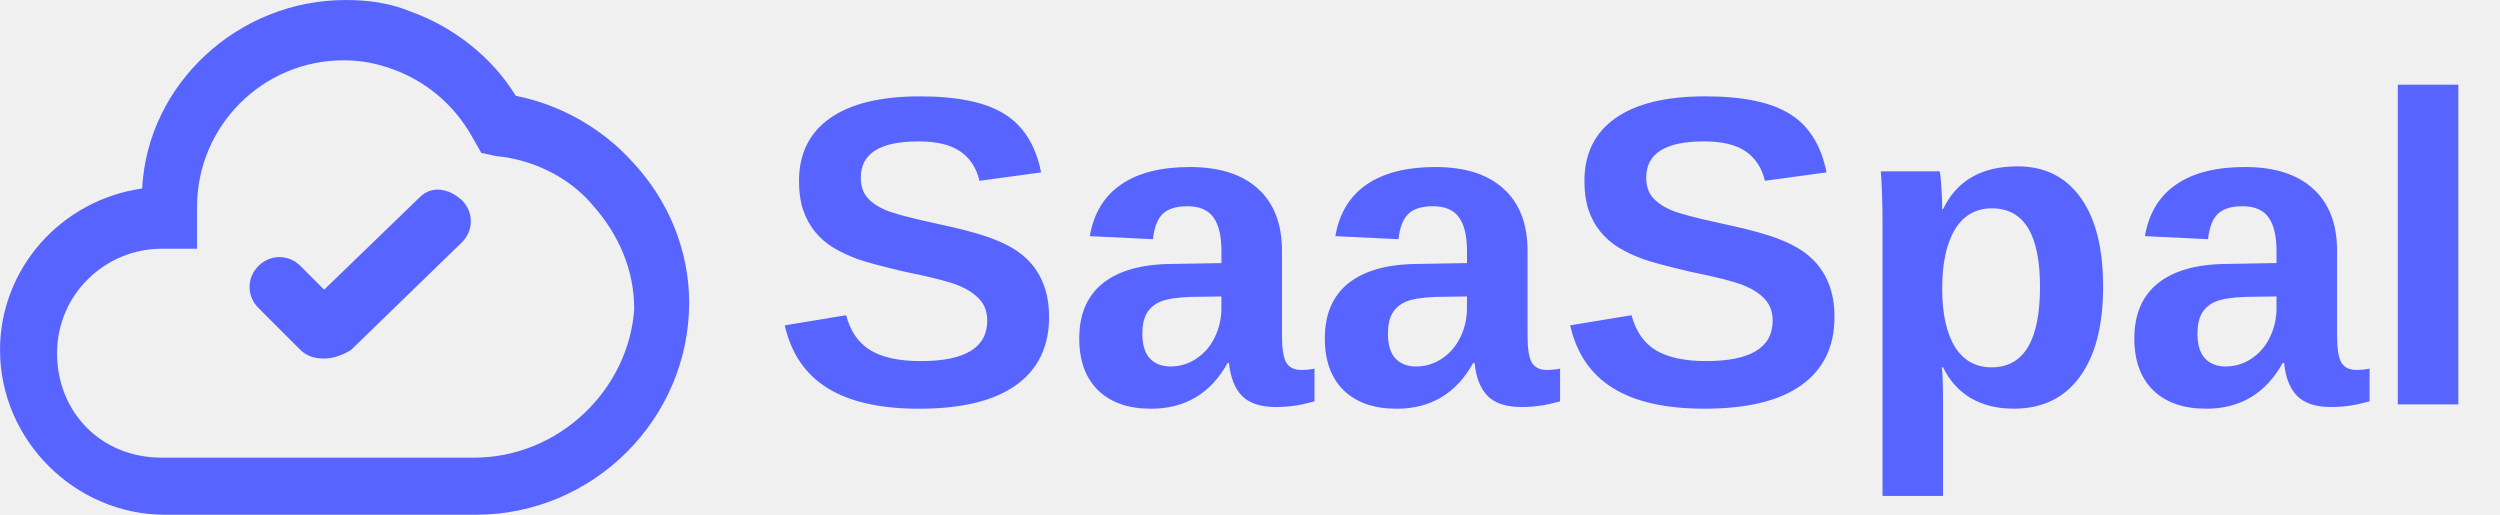
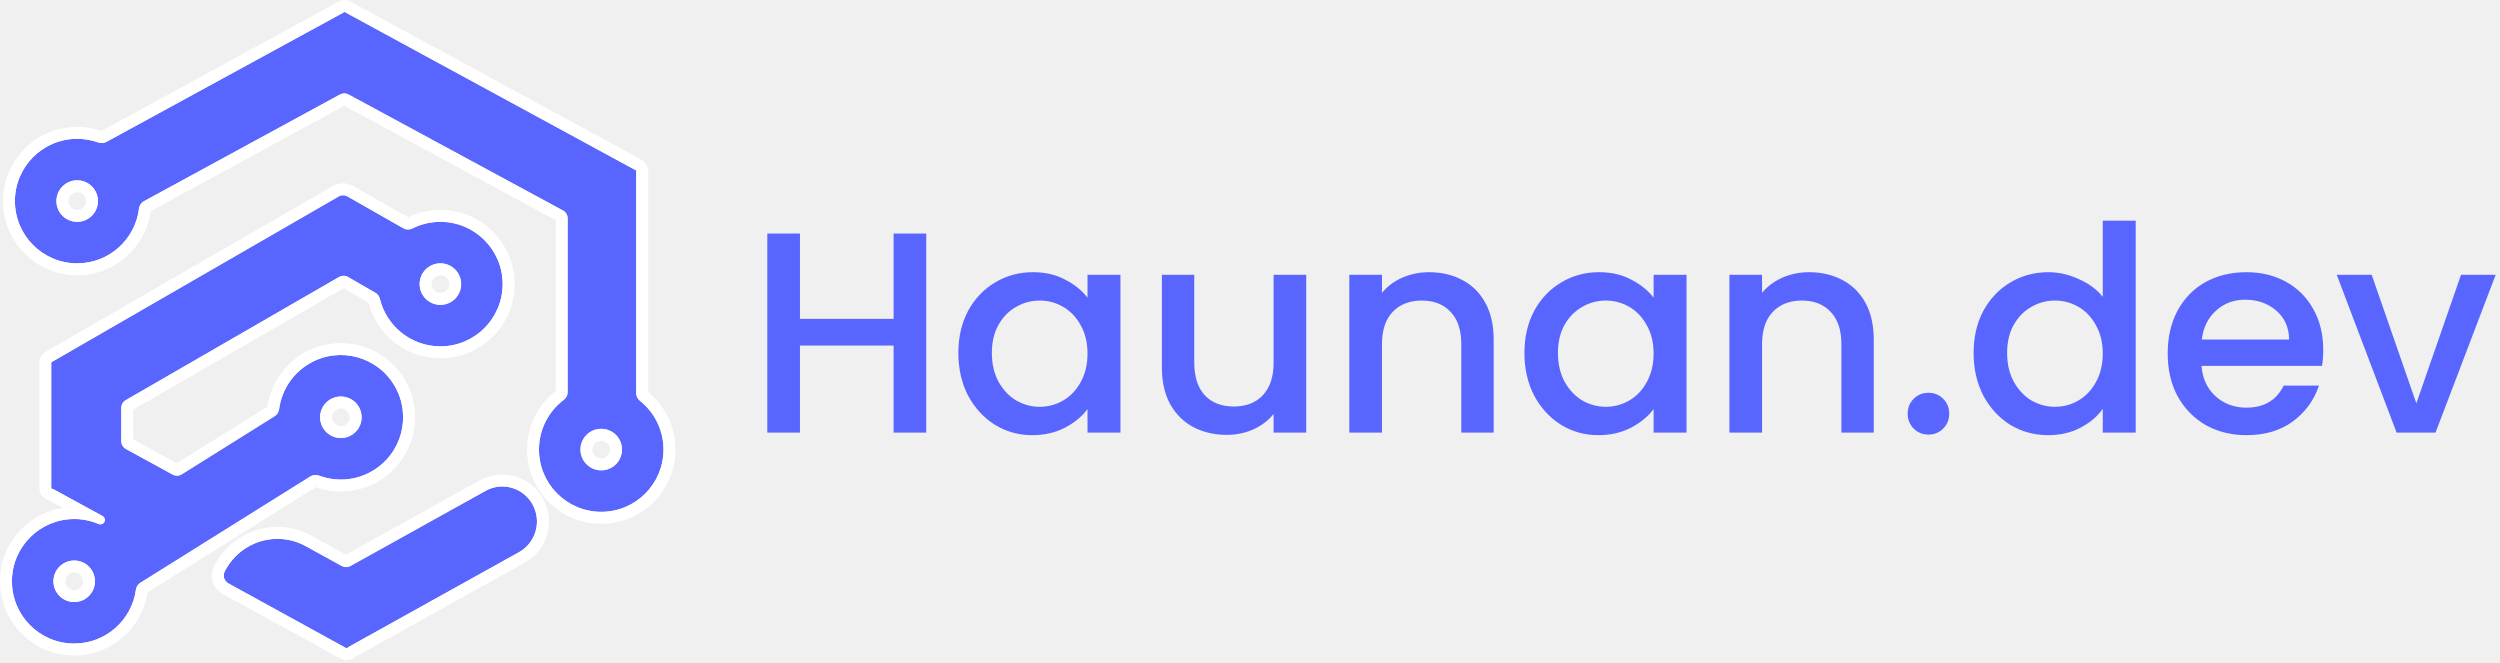
- <svg xmlns="http://www.w3.org/2000/svg" fill="none" height="28" viewBox="0 0 136 28" width="136">
-   <g fill="#5864ff">
-     <path d="m22.845 10.72-5.213 5.038-1.289-1.289c-.644-.644-1.64-.644-2.284 0-.644.644-.644 1.64 0 2.284l2.284 2.284c.351.351.82.469 1.289.469s.996-.176 1.464-.469l6.034-5.858c.644-.644.644-1.64 0-2.284-.703-.644-1.64-.82-2.284-.176z" />
-     <path d="m34.385 8.787c-1.64-1.816-3.925-3.105-6.326-3.573-1.289-2.109-3.397-3.749-5.682-4.569-1.113-.469-2.285-.644-3.573-.644-5.858 0-10.778 4.569-11.071 10.251-4.452.644-7.732 4.393-7.732 8.787 0 4.92 4.1 8.962 8.962 8.962h16.929c6.385 0 11.598-5.213 11.598-11.54 0-2.812-1.113-5.565-3.105-7.674zm-8.611 16.109h-16.987c-3.28 0-5.682-2.46-5.682-5.682 0-3.222 2.636-5.682 5.682-5.682h1.933v-2.284c0-4.393 3.573-7.967 7.966-7.967.996 0 1.816.176 2.636.469 1.816.644 3.397 1.933 4.393 3.749l.469.82.82.176c1.933.176 3.925 1.113 5.213 2.636 1.464 1.64 2.284 3.573 2.284 5.682-.293 4.335-4.042 8.084-8.728 8.084z" />
-     <path d="m57.07 17.242c0 1.617-.602 2.856-1.805 3.715-1.195.852-2.953 1.277-5.273 1.277-2.117 0-3.777-.375-4.981-1.125s-1.976-1.887-2.32-3.41l3.34-.551c.227.875.668 1.512 1.324 1.91.656.391 1.566.586 2.73.586 2.414 0 3.621-.734 3.621-2.203 0-.469-.141-.856-.422-1.16-.274-.305-.664-.558-1.172-.762-.5-.203-1.465-.449-2.894-.738-1.234-.289-2.094-.519-2.578-.691-.484-.18-.922-.387-1.312-.621-.391-.242-.723-.531-.996-.867-.273-.336-.488-.731-.644-1.184-.148-.453-.223-.973-.223-1.559 0-1.492.559-2.633 1.676-3.422 1.125-.797 2.758-1.195 4.899-1.195 2.047 0 3.582.32 4.605.961 1.031.641 1.695 1.699 1.992 3.176l-3.352.457c-.172-.711-.523-1.246-1.055-1.605-.523-.359-1.277-.539-2.262-.539-2.094 0-3.141.656-3.141 1.969 0 .43.109.781.328 1.055.227.274.559.508.996.703.438.188 1.324.426 2.66.715 1.586.336 2.719.648 3.398.938.688.281 1.23.613 1.629.996.399.375.703.828.914 1.359.211.523.316 1.129.316 1.816zm5.543 4.992c-1.227 0-2.184-.332-2.871-.996-.688-.672-1.031-1.613-1.031-2.824 0-1.312.426-2.312 1.277-3 .859-.688 2.102-1.039 3.727-1.055l2.731-.047v-.644c0-.828-.144-1.441-.434-1.84-.289-.406-.762-.609-1.418-.609-.609 0-1.059.141-1.348.422-.281.274-.457.731-.527 1.371l-3.434-.164c.211-1.234.773-2.168 1.688-2.801.922-.641 2.176-.961 3.762-.961 1.601 0 2.836.395 3.703 1.184.867.789 1.301 1.91 1.301 3.363v4.617c0 .711.078 1.203.234 1.477.164.266.433.398.808.398.25 0 .492-.023.727-.07v1.781c-.195.047-.371.09-.527.129-.156.039-.312.07-.469.094-.156.023-.324.043-.504.059-.172.016-.375.023-.609.023-.828 0-1.441-.203-1.84-.609-.391-.406-.625-1.004-.703-1.793h-.07c-.922 1.664-2.312 2.496-4.172 2.496zm3.832-6.106-1.688.023c-.766.031-1.309.117-1.629.258-.32.133-.566.34-.738.621-.164.281-.246.656-.246 1.125 0 .602.137 1.051.41 1.348.281.289.652.434 1.113.434.516 0 .984-.141 1.406-.422.43-.281.766-.668 1.008-1.16.242-.5.363-1.027.363-1.582zm9.527 6.106c-1.227 0-2.184-.332-2.871-.996-.688-.672-1.031-1.613-1.031-2.824 0-1.312.426-2.312 1.277-3 .859-.688 2.102-1.039 3.727-1.055l2.731-.047v-.644c0-.828-.144-1.441-.434-1.84-.289-.406-.762-.609-1.418-.609-.609 0-1.059.141-1.348.422-.281.274-.457.731-.527 1.371l-3.434-.164c.211-1.234.773-2.168 1.688-2.801.922-.641 2.176-.961 3.762-.961 1.601 0 2.836.395 3.703 1.184.867.789 1.301 1.91 1.301 3.363v4.617c0 .711.078 1.203.234 1.477.164.266.434.398.809.398.25 0 .492-.023.727-.07v1.781c-.195.047-.371.09-.527.129-.156.039-.312.07-.469.094-.156.023-.324.043-.504.059-.172.016-.375.023-.609.023-.828 0-1.441-.203-1.84-.609-.391-.406-.625-1.004-.703-1.793h-.07c-.922 1.664-2.312 2.496-4.172 2.496zm3.832-6.106-1.688.023c-.766.031-1.309.117-1.629.258-.32.133-.566.34-.738.621-.164.281-.246.656-.246 1.125 0 .602.137 1.051.41 1.348.281.289.652.434 1.113.434.516 0 .984-.141 1.406-.422.43-.281.766-.668 1.008-1.16.242-.5.363-1.027.363-1.582zm19.992 1.113c0 1.617-.602 2.856-1.805 3.715-1.195.852-2.953 1.277-5.273 1.277-2.117 0-3.777-.375-4.981-1.125s-1.977-1.887-2.32-3.41l3.34-.551c.227.875.668 1.512 1.324 1.91.656.391 1.566.586 2.731.586 2.414 0 3.621-.734 3.621-2.203 0-.469-.141-.856-.422-1.16-.273-.305-.664-.558-1.172-.762-.5-.203-1.465-.449-2.894-.738-1.234-.289-2.094-.519-2.578-.691-.484-.18-.922-.387-1.312-.621-.391-.242-.723-.531-.996-.867-.273-.336-.488-.731-.644-1.184-.148-.453-.223-.973-.223-1.559 0-1.492.559-2.633 1.676-3.422 1.125-.797 2.758-1.195 4.898-1.195 2.047 0 3.582.32 4.606.961 1.031.641 1.695 1.699 1.992 3.176l-3.352.457c-.172-.711-.523-1.246-1.055-1.605-.523-.359-1.277-.539-2.262-.539-2.094 0-3.141.656-3.141 1.969 0 .43.109.781.328 1.055.227.274.559.508.996.703.438.188 1.324.426 2.66.715 1.586.336 2.719.648 3.398.938.688.281 1.23.613 1.629.996.398.375.703.828.914 1.359.211.523.316 1.129.316 1.816zm14.613-1.641c0 2.117-.426 3.754-1.277 4.91-.844 1.149-2.039 1.723-3.586 1.723-.891 0-1.668-.191-2.332-.574-.656-.391-1.16-.949-1.512-1.676h-.07c.047.234.07.945.07 2.133v4.863h-3.293v-14.742c0-1.195-.031-2.168-.094-2.918h3.2c.039.141.07.418.093.832.032.414.047.824.047 1.23h.047c.742-1.555 2.094-2.332 4.055-2.332 1.476 0 2.621.57 3.433 1.711.813 1.133 1.219 2.746 1.219 4.84zm-3.433 0c0-2.844-.872-4.266-2.614-4.266-.875 0-1.547.383-2.015 1.149-.461.766-.692 1.836-.692 3.211 0 1.367.231 2.426.692 3.176.468.742 1.132 1.113 1.992 1.113 1.758 0 2.637-1.461 2.637-4.383zm9.035 6.633c-1.227 0-2.184-.332-2.871-.996-.688-.672-1.032-1.613-1.032-2.824 0-1.312.426-2.312 1.278-3 .859-.688 2.101-1.039 3.726-1.055l2.731-.047v-.644c0-.828-.145-1.441-.434-1.84-.289-.406-.762-.609-1.418-.609-.609 0-1.058.141-1.347.422-.282.274-.457.731-.528 1.371l-3.433-.164c.211-1.234.773-2.168 1.687-2.801.922-.641 2.176-.961 3.762-.961 1.601 0 2.836.395 3.703 1.184.867.789 1.301 1.91 1.301 3.363v4.617c0 .711.078 1.203.234 1.477.164.266.434.398.809.398.25 0 .492-.023.726-.07v1.781c-.195.047-.371.09-.527.129-.156.039-.313.07-.469.094s-.324.043-.504.059c-.172.016-.375.023-.609.023-.828 0-1.442-.203-1.84-.609-.391-.406-.625-1.004-.703-1.793h-.07c-.922 1.664-2.313 2.496-4.172 2.496zm3.832-6.106-1.688.023c-.765.031-1.308.117-1.629.258-.32.133-.566.34-.738.621-.164.281-.246.656-.246 1.125 0 .602.137 1.051.41 1.348.281.289.652.434 1.113.434.516 0 .985-.141 1.407-.422.429-.281.765-.668 1.007-1.16.243-.5.364-1.027.364-1.582zm6.597 5.871v-17.391h3.293v17.391z" />
-   </g>
+ <svg xmlns="http://www.w3.org/2000/svg" width="838" height="222" viewBox="0 0 838 222" fill="none">
+   <path d="M310.48 78.28V145H299.536V115.816H268.144V145H257.2V78.28H268.144V106.888H299.536V78.28H310.48ZM321.24 118.312C321.24 113 322.328 108.296 324.504 104.2C326.744 100.104 329.752 96.936 333.528 94.696C337.368 92.392 341.592 91.24 346.2 91.24C350.36 91.24 353.976 92.072 357.048 93.736C360.184 95.336 362.68 97.352 364.536 99.784V92.104H375.576V145H364.536V137.128C362.68 139.624 360.152 141.704 356.952 143.368C353.752 145.032 350.104 145.864 346.008 145.864C341.464 145.864 337.304 144.712 333.528 142.408C329.752 140.04 326.744 136.776 324.504 132.616C322.328 128.392 321.24 123.624 321.24 118.312ZM364.536 118.504C364.536 114.856 363.768 111.688 362.232 109C360.76 106.312 358.808 104.264 356.376 102.856C353.944 101.448 351.32 100.744 348.504 100.744C345.688 100.744 343.064 101.448 340.632 102.856C338.2 104.2 336.216 106.216 334.68 108.904C333.208 111.528 332.472 114.664 332.472 118.312C332.472 121.96 333.208 125.16 334.68 127.912C336.216 130.664 338.2 132.776 340.632 134.248C343.128 135.656 345.752 136.36 348.504 136.36C351.32 136.36 353.944 135.656 356.376 134.248C358.808 132.84 360.76 130.792 362.232 128.104C363.768 125.352 364.536 122.152 364.536 118.504ZM437.854 92.104V145H426.91V138.76C425.182 140.936 422.91 142.664 420.094 143.944C417.342 145.16 414.398 145.768 411.262 145.768C407.102 145.768 403.358 144.904 400.03 143.176C396.766 141.448 394.174 138.888 392.254 135.496C390.398 132.104 389.47 128.008 389.47 123.208V92.104H400.318V121.576C400.318 126.312 401.502 129.96 403.87 132.52C406.238 135.016 409.47 136.264 413.566 136.264C417.662 136.264 420.894 135.016 423.262 132.52C425.694 129.96 426.91 126.312 426.91 121.576V92.104H437.854ZM478.982 91.24C483.142 91.24 486.854 92.104 490.118 93.832C493.446 95.56 496.038 98.12 497.894 101.512C499.75 104.904 500.678 109 500.678 113.8V145H489.83V115.432C489.83 110.696 488.646 107.08 486.278 104.584C483.91 102.024 480.678 100.744 476.582 100.744C472.486 100.744 469.222 102.024 466.79 104.584C464.422 107.08 463.238 110.696 463.238 115.432V145H452.294V92.104H463.238V98.152C465.03 95.976 467.302 94.28 470.054 93.064C472.87 91.848 475.846 91.24 478.982 91.24ZM510.99 118.312C510.99 113 512.078 108.296 514.254 104.2C516.494 100.104 519.502 96.936 523.278 94.696C527.118 92.392 531.342 91.24 535.95 91.24C540.11 91.24 543.726 92.072 546.798 93.736C549.934 95.336 552.43 97.352 554.286 99.784V92.104H565.326V145H554.286V137.128C552.43 139.624 549.902 141.704 546.702 143.368C543.502 145.032 539.854 145.864 535.758 145.864C531.214 145.864 527.054 144.712 523.278 142.408C519.502 140.04 516.494 136.776 514.254 132.616C512.078 128.392 510.99 123.624 510.99 118.312ZM554.286 118.504C554.286 114.856 553.518 111.688 551.982 109C550.51 106.312 548.558 104.264 546.126 102.856C543.694 101.448 541.07 100.744 538.254 100.744C535.438 100.744 532.814 101.448 530.382 102.856C527.95 104.2 525.966 106.216 524.43 108.904C522.958 111.528 522.222 114.664 522.222 118.312C522.222 121.96 522.958 125.16 524.43 127.912C525.966 130.664 527.95 132.776 530.382 134.248C532.878 135.656 535.502 136.36 538.254 136.36C541.07 136.36 543.694 135.656 546.126 134.248C548.558 132.84 550.51 130.792 551.982 128.104C553.518 125.352 554.286 122.152 554.286 118.504ZM606.388 91.24C610.548 91.24 614.26 92.104 617.524 93.832C620.852 95.56 623.444 98.12 625.3 101.512C627.156 104.904 628.084 109 628.084 113.8V145H617.236V115.432C617.236 110.696 616.052 107.08 613.684 104.584C611.316 102.024 608.084 100.744 603.988 100.744C599.892 100.744 596.628 102.024 594.196 104.584C591.828 107.08 590.644 110.696 590.644 115.432V145H579.7V92.104H590.644V98.152C592.436 95.976 594.708 94.28 597.46 93.064C600.276 91.848 603.252 91.24 606.388 91.24ZM646.46 145.672C644.476 145.672 642.812 145 641.468 143.656C640.124 142.312 639.452 140.648 639.452 138.664C639.452 136.68 640.124 135.016 641.468 133.672C642.812 132.328 644.476 131.656 646.46 131.656C648.38 131.656 650.012 132.328 651.356 133.672C652.7 135.016 653.372 136.68 653.372 138.664C653.372 140.648 652.7 142.312 651.356 143.656C650.012 145 648.38 145.672 646.46 145.672ZM661.552 118.312C661.552 113 662.64 108.296 664.816 104.2C667.056 100.104 670.064 96.936 673.84 94.696C677.68 92.392 681.936 91.24 686.608 91.24C690.064 91.24 693.456 92.008 696.784 93.544C700.176 95.016 702.864 97 704.848 99.496V73.96H715.888V145H704.848V137.032C703.056 139.592 700.56 141.704 697.36 143.368C694.224 145.032 690.608 145.864 686.512 145.864C681.904 145.864 677.68 144.712 673.84 142.408C670.064 140.04 667.056 136.776 664.816 132.616C662.64 128.392 661.552 123.624 661.552 118.312ZM704.848 118.504C704.848 114.856 704.08 111.688 702.544 109C701.072 106.312 699.12 104.264 696.688 102.856C694.256 101.448 691.632 100.744 688.816 100.744C686 100.744 683.376 101.448 680.944 102.856C678.512 104.2 676.528 106.216 674.992 108.904C673.52 111.528 672.784 114.664 672.784 118.312C672.784 121.96 673.52 125.16 674.992 127.912C676.528 130.664 678.512 132.776 680.944 134.248C683.44 135.656 686.064 136.36 688.816 136.36C691.632 136.36 694.256 135.656 696.688 134.248C699.12 132.84 701.072 130.792 702.544 128.104C704.08 125.352 704.848 122.152 704.848 118.504ZM778.743 117.256C778.743 119.24 778.615 121.032 778.359 122.632H737.943C738.263 126.856 739.831 130.248 742.647 132.808C745.463 135.368 748.919 136.648 753.015 136.648C758.903 136.648 763.063 134.184 765.495 129.256H777.302C775.703 134.12 772.791 138.12 768.567 141.256C764.407 144.328 759.223 145.864 753.015 145.864C747.959 145.864 743.415 144.744 739.383 142.504C735.415 140.2 732.279 137 729.975 132.904C727.735 128.744 726.615 123.944 726.615 118.504C726.615 113.064 727.703 108.296 729.879 104.2C732.119 100.04 735.223 96.84 739.191 94.6C743.223 92.36 747.831 91.24 753.015 91.24C758.007 91.24 762.455 92.328 766.359 94.504C770.263 96.68 773.303 99.752 775.479 103.72C777.655 107.624 778.743 112.136 778.743 117.256ZM767.319 113.8C767.255 109.768 765.815 106.536 762.999 104.104C760.183 101.672 756.695 100.456 752.535 100.456C748.759 100.456 745.527 101.672 742.839 104.104C740.151 106.472 738.551 109.704 738.039 113.8H767.319ZM809.961 135.208L824.937 92.104H836.552L816.393 145H803.337L783.273 92.104H794.984L809.961 135.208Z" fill="#5965FF" />
+   <mask id="path-2-outside-1_104_42" maskUnits="userSpaceOnUse" x="0" y="0" width="227" height="222" fill="black">
+     <rect fill="white" width="227" height="222" />
+     <path fill-rule="evenodd" clip-rule="evenodd" d="M32.928 47.754C33.805 48.069 34.779 48.041 35.597 47.595L115.5 4C115.5 4 115.5 4 115.5 4L115.5 4C115.5 4 115.5 4 115.5 4V4C115.5 4 115.5 4 115.5 4L213.184 57.108C213.33 57.187 213.384 57.37 213.305 57.516V57.516C213.281 57.56 213.269 57.61 213.269 57.66V131.848C213.269 132.841 213.769 133.757 214.545 134.377C219.335 138.201 222.405 144.09 222.405 150.696C222.405 162.223 213.061 171.567 201.534 171.567C190.007 171.567 180.663 162.223 180.663 150.696C180.663 143.907 183.905 137.874 188.926 134.063C189.74 133.445 190.269 132.507 190.269 131.485V73.195C190.269 72.094 189.665 71.081 188.696 70.556L116.825 31.676C115.932 31.193 114.855 31.195 113.963 31.68L48.217 67.464C47.291 67.968 46.713 68.925 46.585 69.972C45.318 80.286 36.527 88.272 25.871 88.272C14.344 88.272 5 78.928 5 67.401C5 55.875 14.344 46.531 25.871 46.531C28.348 46.531 30.723 46.962 32.928 47.754ZM208.491 150.696C208.491 146.854 205.376 143.74 201.534 143.74C197.692 143.74 194.577 146.854 194.577 150.696C194.577 154.539 197.692 157.653 201.534 157.653C205.376 157.653 208.491 154.539 208.491 150.696ZM25.871 74.358C29.713 74.358 32.828 71.244 32.828 67.401C32.828 63.559 29.713 60.444 25.871 60.444C22.029 60.444 18.914 63.559 18.914 67.401C18.914 71.244 22.029 74.358 25.871 74.358ZM173.976 185.095C179.601 181.967 181.65 174.827 178.551 169.148C175.453 163.468 168.38 161.401 162.755 164.529L117.477 189.708C116.575 190.209 115.478 190.212 114.574 189.715L102.462 183.057C92.853 177.775 80.821 181.358 75.589 191.059L75.362 191.48C74.578 192.935 75.11 194.757 76.551 195.549L116.035 217.252C116.212 217.349 116.434 217.284 116.53 217.106V217.106C116.563 217.045 116.612 216.994 116.673 216.961L173.976 185.095ZM116.653 92.852C115.725 92.317 114.582 92.317 113.654 92.853L42.155 134.133C41.227 134.669 40.655 135.659 40.655 136.731V147.875C40.655 148.972 41.254 149.982 42.217 150.508L57.89 159.071C58.842 159.591 60 159.557 60.92 158.982L92.105 139.477C92.928 138.962 93.437 138.079 93.566 137.116C94.396 130.922 97.988 125.166 103.819 121.8C113.802 116.036 126.566 119.457 132.329 129.439C138.093 139.421 134.672 152.186 124.69 157.949C119.084 161.186 112.6 161.526 106.972 159.434C106.023 159.081 104.956 159.134 104.097 159.671L47.004 195.38C46.184 195.892 45.676 196.771 45.544 197.729C44.141 207.892 35.42 215.718 24.871 215.718C13.344 215.718 4 206.374 4 194.847C4 183.321 13.344 173.977 24.871 173.977C27.767 173.977 30.525 174.566 33.032 175.633C33.496 175.83 34.028 175.802 34.455 175.535V175.535C35.414 174.935 35.373 173.524 34.38 172.982L17.924 163.991C17.85 163.95 17.766 163.929 17.681 163.929V163.929C17.402 163.929 17.175 163.702 17.175 163.423V121.489C17.175 121.394 17.252 121.317 17.347 121.317V121.317C17.377 121.317 17.407 121.31 17.433 121.294L113.51 65.86C114.433 65.327 115.569 65.324 116.495 65.852L135.22 76.525C136.169 77.066 137.329 77.032 138.306 76.545C141.109 75.145 144.271 74.358 147.617 74.358C159.144 74.358 168.488 83.702 168.488 95.228C168.488 106.755 159.144 116.099 147.617 116.099C137.813 116.099 129.588 109.339 127.348 100.227C127.136 99.364 126.615 98.598 125.846 98.154L116.653 92.852ZM154.574 95.228C154.574 91.386 151.459 88.272 147.617 88.272C143.775 88.272 140.66 91.386 140.66 95.228C140.66 99.071 143.775 102.185 147.617 102.185C151.459 102.185 154.574 99.071 154.574 95.228ZM120.28 136.396C118.359 133.068 114.104 131.928 110.776 133.849C107.449 135.771 106.309 140.025 108.23 143.353C110.151 146.68 114.406 147.82 117.733 145.899C121.061 143.978 122.201 139.723 120.28 136.396ZM31.828 194.847C31.828 191.005 28.713 187.89 24.871 187.89C21.029 187.89 17.914 191.005 17.914 194.847C17.914 198.69 21.029 201.804 24.871 201.804C28.713 201.804 31.828 198.69 31.828 194.847Z" />
+   </mask>
+   <path fill-rule="evenodd" clip-rule="evenodd" d="M32.928 47.754C33.805 48.069 34.779 48.041 35.597 47.595L115.5 4C115.5 4 115.5 4 115.5 4L115.5 4C115.5 4 115.5 4 115.5 4V4C115.5 4 115.5 4 115.5 4L213.184 57.108C213.33 57.187 213.384 57.37 213.305 57.516V57.516C213.281 57.56 213.269 57.61 213.269 57.66V131.848C213.269 132.841 213.769 133.757 214.545 134.377C219.335 138.201 222.405 144.09 222.405 150.696C222.405 162.223 213.061 171.567 201.534 171.567C190.007 171.567 180.663 162.223 180.663 150.696C180.663 143.907 183.905 137.874 188.926 134.063C189.74 133.445 190.269 132.507 190.269 131.485V73.195C190.269 72.094 189.665 71.081 188.696 70.556L116.825 31.676C115.932 31.193 114.855 31.195 113.963 31.68L48.217 67.464C47.291 67.968 46.713 68.925 46.585 69.972C45.318 80.286 36.527 88.272 25.871 88.272C14.344 88.272 5 78.928 5 67.401C5 55.875 14.344 46.531 25.871 46.531C28.348 46.531 30.723 46.962 32.928 47.754ZM208.491 150.696C208.491 146.854 205.376 143.74 201.534 143.74C197.692 143.74 194.577 146.854 194.577 150.696C194.577 154.539 197.692 157.653 201.534 157.653C205.376 157.653 208.491 154.539 208.491 150.696ZM25.871 74.358C29.713 74.358 32.828 71.244 32.828 67.401C32.828 63.559 29.713 60.444 25.871 60.444C22.029 60.444 18.914 63.559 18.914 67.401C18.914 71.244 22.029 74.358 25.871 74.358ZM173.976 185.095C179.601 181.967 181.65 174.827 178.551 169.148C175.453 163.468 168.38 161.401 162.755 164.529L117.477 189.708C116.575 190.209 115.478 190.212 114.574 189.715L102.462 183.057C92.853 177.775 80.821 181.358 75.589 191.059L75.362 191.48C74.578 192.935 75.11 194.757 76.551 195.549L116.035 217.252C116.212 217.349 116.434 217.284 116.53 217.106V217.106C116.563 217.045 116.612 216.994 116.673 216.961L173.976 185.095ZM116.653 92.852C115.725 92.317 114.582 92.317 113.654 92.853L42.155 134.133C41.227 134.669 40.655 135.659 40.655 136.731V147.875C40.655 148.972 41.254 149.982 42.217 150.508L57.89 159.071C58.842 159.591 60 159.557 60.92 158.982L92.105 139.477C92.928 138.962 93.437 138.079 93.566 137.116C94.396 130.922 97.988 125.166 103.819 121.8C113.802 116.036 126.566 119.457 132.329 129.439C138.093 139.421 134.672 152.186 124.69 157.949C119.084 161.186 112.6 161.526 106.972 159.434C106.023 159.081 104.956 159.134 104.097 159.671L47.004 195.38C46.184 195.892 45.676 196.771 45.544 197.729C44.141 207.892 35.42 215.718 24.871 215.718C13.344 215.718 4 206.374 4 194.847C4 183.321 13.344 173.977 24.871 173.977C27.767 173.977 30.525 174.566 33.032 175.633C33.496 175.83 34.028 175.802 34.455 175.535V175.535C35.414 174.935 35.373 173.524 34.38 172.982L17.924 163.991C17.85 163.95 17.766 163.929 17.681 163.929V163.929C17.402 163.929 17.175 163.702 17.175 163.423V121.489C17.175 121.394 17.252 121.317 17.347 121.317V121.317C17.377 121.317 17.407 121.31 17.433 121.294L113.51 65.86C114.433 65.327 115.569 65.324 116.495 65.852L135.22 76.525C136.169 77.066 137.329 77.032 138.306 76.545C141.109 75.145 144.271 74.358 147.617 74.358C159.144 74.358 168.488 83.702 168.488 95.228C168.488 106.755 159.144 116.099 147.617 116.099C137.813 116.099 129.588 109.339 127.348 100.227C127.136 99.364 126.615 98.598 125.846 98.154L116.653 92.852ZM154.574 95.228C154.574 91.386 151.459 88.272 147.617 88.272C143.775 88.272 140.66 91.386 140.66 95.228C140.66 99.071 143.775 102.185 147.617 102.185C151.459 102.185 154.574 99.071 154.574 95.228ZM120.28 136.396C118.359 133.068 114.104 131.928 110.776 133.849C107.449 135.771 106.309 140.025 108.23 143.353C110.151 146.68 114.406 147.82 117.733 145.899C121.061 143.978 122.201 139.723 120.28 136.396ZM31.828 194.847C31.828 191.005 28.713 187.89 24.871 187.89C21.029 187.89 17.914 191.005 17.914 194.847C17.914 198.69 21.029 201.804 24.871 201.804C28.713 201.804 31.828 198.69 31.828 194.847Z" fill="#5965FF" />
+   <path d="M178.551 169.148L175.04 171.064L175.04 171.064L178.551 169.148ZM173.976 185.095L172.032 181.599L172.032 181.6L173.976 185.095ZM162.755 164.529L160.811 161.033L160.811 161.034L162.755 164.529ZM102.462 183.057L104.389 179.552L104.389 179.552L102.462 183.057ZM75.589 191.059L72.069 189.161L72.068 189.162L75.589 191.059ZM75.362 191.48L78.883 193.379L78.884 193.378L75.362 191.48ZM76.551 195.549L78.478 192.044L78.477 192.044L76.551 195.549ZM103.819 121.8L105.819 125.264L103.819 121.8ZM132.329 129.439L128.865 131.439L128.865 131.439L132.329 129.439ZM124.69 157.949L122.69 154.485L124.69 157.949ZM110.776 133.849L112.776 137.314L112.776 137.314L110.776 133.849ZM120.28 136.396L123.744 134.396L123.744 134.396L120.28 136.396ZM108.23 143.353L111.694 141.353L111.694 141.353L108.23 143.353ZM135.22 76.525L133.239 80L135.22 76.525ZM138.306 76.545L140.093 80.123L138.306 76.545ZM113.51 65.86L115.509 69.325L113.51 65.86ZM116.495 65.852L114.514 69.327L116.495 65.852ZM47.004 195.38L44.883 191.989L47.004 195.38ZM45.544 197.729L41.582 197.181L45.544 197.729ZM106.972 159.434L105.579 163.183L106.972 159.434ZM92.105 139.477L94.226 142.869L92.105 139.477ZM93.566 137.116L97.53 137.648L93.566 137.116ZM57.89 159.071L55.972 162.582L57.89 159.071ZM60.92 158.982L58.798 155.591L60.92 158.982ZM42.217 150.508L40.299 154.018L42.217 150.508ZM116.035 217.252L117.961 213.746L116.035 217.252ZM188.926 134.063L191.345 137.249L188.926 134.063ZM17.433 121.294L19.432 124.759L17.433 121.294ZM214.545 134.377L212.049 137.503L214.545 134.377ZM117.477 189.708L119.421 193.204L117.477 189.708ZM114.574 189.715L112.647 193.22L114.574 189.715ZM213.184 57.108L211.273 60.622L213.184 57.108ZM115.5 4L115.393 0.001L115.5 4ZM17.924 163.991L19.842 160.48L17.924 163.991ZM115.5 4L113.59 7.514L115.5 4ZM113.654 92.853L115.654 96.317L113.654 92.853ZM116.653 92.852L114.655 96.317L114.655 96.317L116.653 92.852ZM46.585 69.972L42.615 69.484L46.585 69.972ZM32.928 47.754L34.28 43.989L32.928 47.754ZM33.032 175.633L34.597 171.952L33.032 175.633ZM42.155 134.133L44.155 137.597L42.155 134.133ZM127.348 100.227L131.233 99.272L127.348 100.227ZM125.846 98.154L123.847 101.619L125.846 98.154ZM116.825 31.676L114.921 35.195L116.825 31.676ZM113.963 31.68L115.875 35.193L113.963 31.68ZM116.673 216.961L118.617 220.457L116.673 216.961ZM188.696 70.556L190.599 67.038L188.696 70.556ZM115.5 4L117.416 7.511L115.5 4ZM115.5 4L115.607 7.999L115.5 4ZM113.584 0.489L33.681 44.083L37.513 51.106L117.416 7.511L113.584 0.489ZM115.393 0.001L115.393 0.001L115.607 7.999L115.607 7.999L115.393 0.001ZM215.094 53.593L117.411 0.486L113.59 7.514L211.273 60.622L215.094 53.593ZM217.269 131.848V57.66H209.269V131.848H217.269ZM226.405 150.696C226.405 142.822 222.741 135.801 217.04 131.251L212.049 137.503C215.93 140.601 218.405 145.358 218.405 150.696H226.405ZM201.534 175.567C215.27 175.567 226.405 164.432 226.405 150.696H218.405C218.405 160.014 210.851 167.567 201.534 167.567V175.567ZM176.663 150.696C176.663 164.432 187.798 175.567 201.534 175.567V167.567C192.216 167.567 184.663 160.014 184.663 150.696H176.663ZM186.508 130.877C180.533 135.412 176.663 142.603 176.663 150.696H184.663C184.663 145.21 187.277 140.336 191.345 137.249L186.508 130.877ZM186.269 73.195V131.485H194.269V73.195H186.269ZM114.921 35.195L186.793 74.075L190.599 67.038L118.728 28.158L114.921 35.195ZM50.129 70.978L115.875 35.193L112.051 28.167L46.304 63.951L50.129 70.978ZM25.871 92.272C38.572 92.272 49.045 82.754 50.555 70.46L42.615 69.484C41.591 77.817 34.482 84.272 25.871 84.272V92.272ZM1 67.401C1 81.137 12.135 92.272 25.871 92.272V84.272C16.553 84.272 9 76.719 9 67.401H1ZM25.871 42.531C12.135 42.531 1 53.666 1 67.401H9C9 58.084 16.553 50.531 25.871 50.531V42.531ZM34.28 43.989C31.648 43.044 28.815 42.531 25.871 42.531V50.531C27.88 50.531 29.799 50.88 31.575 51.518L34.28 43.989ZM201.534 147.74C203.167 147.74 204.491 149.063 204.491 150.696H212.491C212.491 144.645 207.585 139.74 201.534 139.74V147.74ZM198.577 150.696C198.577 149.063 199.901 147.74 201.534 147.74V139.74C195.482 139.74 190.577 144.645 190.577 150.696H198.577ZM201.534 153.653C199.901 153.653 198.577 152.33 198.577 150.696H190.577C190.577 156.748 195.482 161.653 201.534 161.653V153.653ZM204.491 150.696C204.491 152.33 203.167 153.653 201.534 153.653V161.653C207.585 161.653 212.491 156.748 212.491 150.696H204.491ZM28.828 67.401C28.828 69.034 27.504 70.358 25.871 70.358V78.358C31.922 78.358 36.828 73.453 36.828 67.401H28.828ZM25.871 64.445C27.504 64.445 28.828 65.768 28.828 67.401H36.828C36.828 61.35 31.922 56.444 25.871 56.444V64.445ZM22.914 67.401C22.914 65.768 24.238 64.445 25.871 64.445V56.444C19.819 56.444 14.914 61.35 14.914 67.401H22.914ZM25.871 70.358C24.238 70.358 22.914 69.034 22.914 67.401H14.914C14.914 73.453 19.819 78.358 25.871 78.358V70.358ZM175.04 171.064C177.096 174.832 175.721 179.548 172.032 181.599L175.92 188.591C183.482 184.387 186.204 174.823 182.063 167.233L175.04 171.064ZM164.699 168.025C168.366 165.986 172.996 167.318 175.04 171.064L182.063 167.233C177.909 159.619 168.394 156.817 160.811 161.033L164.699 168.025ZM119.421 193.204L164.699 168.025L160.811 161.034L115.533 186.212L119.421 193.204ZM100.535 186.563L112.647 193.22L116.501 186.21L104.389 179.552L100.535 186.563ZM79.11 192.958C83.297 185.195 92.89 182.36 100.535 186.563L104.389 179.552C92.815 173.19 78.346 177.522 72.069 189.161L79.11 192.958ZM78.884 193.378L79.11 192.957L72.068 189.162L71.841 189.583L78.884 193.378ZM78.477 192.044C78.979 192.32 79.131 192.918 78.883 193.379L71.841 189.582C70.024 192.952 71.24 197.195 74.625 199.055L78.477 192.044ZM117.961 213.746L78.478 192.044L74.624 199.055L114.108 220.757L117.961 213.746ZM172.032 181.6L114.729 213.465L118.617 220.457L175.92 188.591L172.032 181.6ZM44.155 137.597L115.654 96.317L111.654 89.389L40.155 130.669L44.155 137.597ZM44.655 147.875V136.731H36.655V147.875H44.655ZM59.808 155.561L44.134 146.997L40.299 154.018L55.972 162.582L59.808 155.561ZM89.984 136.086L58.798 155.591L63.041 162.374L94.226 142.869L89.984 136.086ZM101.819 118.336C94.869 122.349 90.589 129.214 89.601 136.585L97.53 137.648C98.203 132.63 101.108 127.984 105.819 125.264L101.819 118.336ZM135.793 127.439C128.926 115.543 113.715 111.468 101.819 118.336L105.819 125.264C113.888 120.605 124.206 123.37 128.865 131.439L135.793 127.439ZM126.69 161.413C138.586 154.545 142.661 139.334 135.793 127.439L128.865 131.439C133.524 139.508 130.759 149.826 122.69 154.485L126.69 161.413ZM105.579 163.183C112.276 165.673 120.008 165.271 126.69 161.413L122.69 154.485C118.16 157.1 112.925 157.379 108.366 155.685L105.579 163.183ZM49.125 198.771L106.218 163.062L101.976 156.28L44.883 191.989L49.125 198.771ZM24.871 219.718C37.445 219.718 47.834 210.391 49.507 198.276L41.582 197.181C40.448 205.393 33.395 211.718 24.871 211.718V219.718ZM0 194.847C0 208.583 11.135 219.718 24.871 219.718V211.718C15.553 211.718 8 204.165 8 194.847H0ZM24.871 169.977C11.135 169.977 0 181.112 0 194.847H8C8 185.53 15.553 177.977 24.871 177.977V169.977ZM34.597 171.952C31.605 170.679 28.314 169.977 24.871 169.977V177.977C27.219 177.977 29.446 178.454 31.467 179.314L34.597 171.952ZM16.006 167.501L32.462 176.492L36.298 169.471L19.842 160.48L16.006 167.501ZM13.175 121.489V163.423H21.175V121.489H13.175ZM111.511 62.395L15.434 117.83L19.432 124.759L115.509 69.325L111.511 62.395ZM137.201 73.05L118.476 62.377L114.514 69.327L133.239 80L137.201 73.05ZM147.617 70.358C143.637 70.358 139.864 71.296 136.519 72.966L140.093 80.123C142.353 78.995 144.905 78.358 147.617 78.358V70.358ZM172.488 95.228C172.488 81.493 161.353 70.358 147.617 70.358V78.358C156.934 78.358 164.488 85.911 164.488 95.228H172.488ZM147.617 120.099C161.353 120.099 172.488 108.964 172.488 95.228H164.488C164.488 104.546 156.934 112.099 147.617 112.099V120.099ZM123.464 101.181C126.133 112.04 135.929 120.099 147.617 120.099V112.099C139.697 112.099 133.043 106.639 131.233 99.272L123.464 101.181ZM114.655 96.317L123.847 101.619L127.844 94.689L118.651 89.387L114.655 96.317ZM147.617 92.272C149.25 92.272 150.574 93.595 150.574 95.228H158.574C158.574 89.177 153.668 84.272 147.617 84.272V92.272ZM144.66 95.228C144.66 93.595 145.984 92.272 147.617 92.272V84.272C141.566 84.272 136.66 89.177 136.66 95.228H144.66ZM147.617 98.185C145.984 98.185 144.66 96.862 144.66 95.228H136.66C136.66 101.28 141.566 106.185 147.617 106.185V98.185ZM150.574 95.228C150.574 96.862 149.25 98.185 147.617 98.185V106.185C153.668 106.185 158.574 101.28 158.574 95.228H150.574ZM112.776 137.314C114.191 136.497 115.999 136.982 116.816 138.396L123.744 134.396C120.718 129.155 114.017 127.36 108.776 130.385L112.776 137.314ZM111.694 141.353C110.878 139.938 111.362 138.13 112.776 137.314L108.776 130.385C103.536 133.411 101.74 140.112 104.766 145.353L111.694 141.353ZM115.733 142.435C114.319 143.252 112.511 142.767 111.694 141.353L104.766 145.353C107.792 150.593 114.493 152.389 119.733 149.363L115.733 142.435ZM116.816 138.396C117.632 139.81 117.148 141.619 115.733 142.435L119.733 149.363C124.974 146.338 126.769 139.636 123.744 134.396L116.816 138.396ZM24.871 191.89C26.504 191.89 27.828 193.214 27.828 194.847H35.828C35.828 188.796 30.922 183.89 24.871 183.89V191.89ZM21.914 194.847C21.914 193.214 23.238 191.89 24.871 191.89V183.89C18.819 183.89 13.914 188.796 13.914 194.847H21.914ZM24.871 197.804C23.238 197.804 21.914 196.48 21.914 194.847H13.914C13.914 200.899 18.819 205.804 24.871 205.804V197.804ZM27.828 194.847C27.828 196.48 26.504 197.804 24.871 197.804V205.804C30.922 205.804 35.828 200.899 35.828 194.847H27.828ZM133.239 80C135.505 81.292 138.092 81.122 140.093 80.123L136.519 72.966C136.565 72.943 136.833 72.84 137.201 73.05L133.239 80ZM115.509 69.325C115.201 69.502 114.823 69.503 114.514 69.327L118.476 62.377C116.316 61.146 113.664 61.153 111.511 62.395L115.509 69.325ZM44.883 191.989C42.927 193.212 41.854 195.213 41.582 197.181L49.507 198.276C49.499 198.33 49.442 198.573 49.125 198.771L44.883 191.989ZM108.366 155.685C106.414 154.959 104.025 154.998 101.976 156.28L106.218 163.062C105.886 163.27 105.631 163.203 105.579 163.183L108.366 155.685ZM94.226 142.869C96.19 141.64 97.265 139.628 97.53 137.648L89.601 136.585C89.609 136.529 89.667 136.284 89.984 136.086L94.226 142.869ZM55.972 162.582C58.193 163.795 60.895 163.715 63.041 162.374L58.798 155.591C59.105 155.399 59.491 155.388 59.808 155.561L55.972 162.582ZM36.655 147.875C36.655 150.435 38.052 152.791 40.299 154.018L44.134 146.997C44.455 147.173 44.655 147.509 44.655 147.875H36.655ZM114.108 220.757C116.232 221.925 118.9 221.138 120.05 219.005L113.009 215.207C113.968 213.429 116.191 212.774 117.961 213.746L114.108 220.757ZM191.345 137.249C193.015 135.98 194.269 133.922 194.269 131.485H186.269C186.269 131.091 186.464 130.91 186.508 130.877L191.345 137.249ZM17.347 125.317C18.079 125.317 18.798 125.125 19.432 124.759L15.434 117.83C16.015 117.494 16.675 117.317 17.347 117.317V125.317ZM209.269 131.848C209.269 134.216 210.454 136.229 212.049 137.503L217.04 131.251C217.084 131.286 217.269 131.466 217.269 131.848H209.269ZM115.533 186.212C115.834 186.045 116.199 186.044 116.501 186.21L112.647 193.22C114.758 194.38 117.316 194.374 119.421 193.204L115.533 186.212ZM21.175 121.489C21.175 123.603 19.461 125.317 17.347 125.317V117.317C15.043 117.317 13.175 119.185 13.175 121.489H21.175ZM209.787 55.613C209.447 56.242 209.269 56.945 209.269 57.66H217.269C217.269 58.275 217.116 58.879 216.823 59.42L209.787 55.613ZM17.681 159.929C19.611 159.929 21.175 161.493 21.175 163.423H13.175C13.175 165.911 15.193 167.929 17.681 167.929V159.929ZM211.273 60.622C209.482 59.648 208.817 57.407 209.787 55.613L216.823 59.42C217.952 57.333 217.179 54.727 215.094 53.593L211.273 60.622ZM115.607 7.999C114.11 8.038 112.717 7.24 111.995 5.928L119.005 2.072C118.283 0.76 116.89 -0.038 115.393 0.001L115.607 7.999ZM36.576 178.926C40.128 176.704 39.974 171.48 36.298 169.471L32.462 176.492C30.771 175.568 30.7 173.165 32.334 172.143L36.576 178.926ZM19.842 160.48C19.179 160.118 18.436 159.929 17.681 159.929V167.929C17.096 167.929 16.52 167.782 16.006 167.501L19.842 160.48ZM111.995 5.928C112.406 6.674 112.998 7.192 113.59 7.514L117.411 0.486C118.003 0.808 118.594 1.326 119.005 2.072L111.995 5.928ZM115.654 96.317C115.345 96.496 114.964 96.496 114.655 96.317L118.651 89.387C116.486 88.138 113.819 88.139 111.654 89.389L115.654 96.317ZM46.304 63.951C44.092 65.155 42.878 67.338 42.615 69.484L50.555 70.46C50.548 70.513 50.489 70.782 50.129 70.978L46.304 63.951ZM33.681 44.083C33.996 43.911 34.229 43.971 34.28 43.989L31.575 51.518C33.38 52.167 35.562 52.17 37.513 51.106L33.681 44.083ZM31.467 179.314C33.053 179.988 34.97 179.93 36.576 178.926L32.334 172.143C33.086 171.673 33.938 171.671 34.597 171.952L31.467 179.314ZM40.155 130.669C37.989 131.919 36.655 134.23 36.655 136.731H44.655C44.655 137.088 44.464 137.418 44.155 137.597L40.155 130.669ZM131.233 99.272C130.796 97.495 129.68 95.748 127.844 94.689L123.847 101.619C123.551 101.448 123.477 101.233 123.464 101.181L131.233 99.272ZM118.728 28.158C116.644 27.031 114.132 27.034 112.051 28.167L115.875 35.193C115.578 35.355 115.219 35.356 114.921 35.195L118.728 28.158ZM120.05 219.005C119.721 219.615 119.224 220.119 118.617 220.457L114.729 213.465C114.001 213.87 113.404 214.474 113.009 215.207L120.05 219.005ZM194.269 73.195C194.269 70.625 192.86 68.261 190.599 67.038L186.793 74.075C186.47 73.9 186.269 73.562 186.269 73.195H194.269ZM117.416 7.511C116.86 7.815 116.24 7.982 115.607 7.999L115.393 0.001C114.76 0.018 114.14 0.185 113.584 0.489L117.416 7.511Z" fill="white" mask="url(#path-2-outside-1_104_42)" />
</svg>
